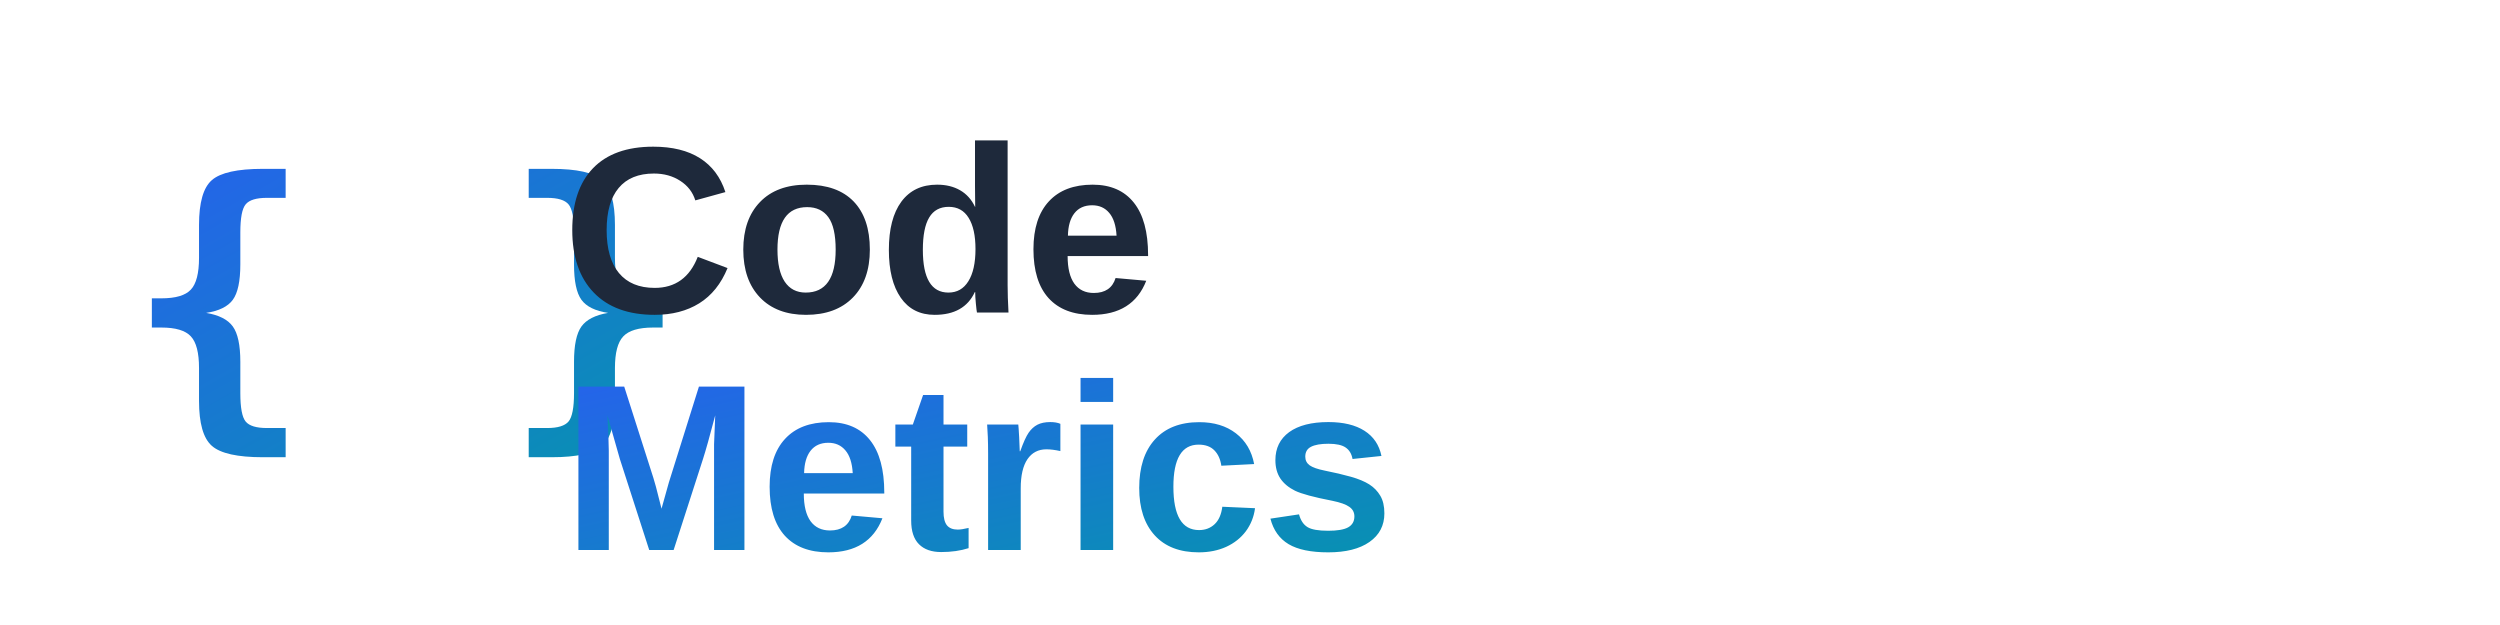
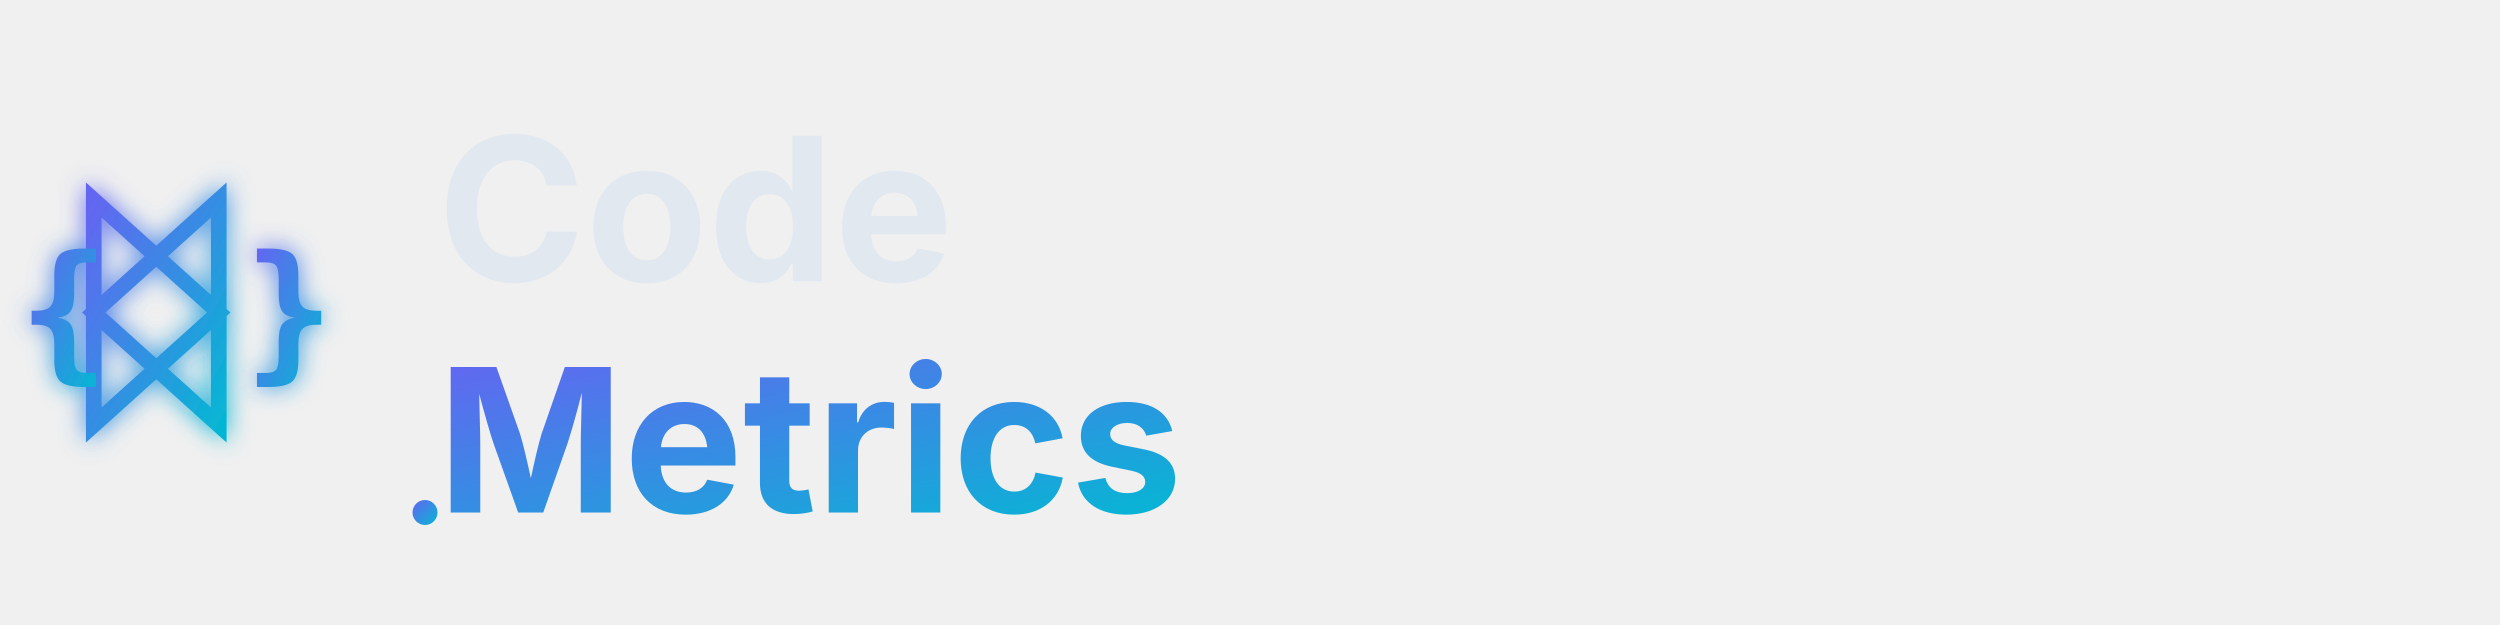
- <svg xmlns="http://www.w3.org/2000/svg" width="400" height="100">
+ <svg xmlns="http://www.w3.org/2000/svg" width="400" height="100" viewBox="0 0 400 100">
  <defs>
-     <linearGradient id="gradient" x1="0%" y1="0%" x2="100%" y2="100%">
-       <stop offset="0%" style="stop-color:#2563eb;stop-opacity:1" />
-       <stop offset="100%" style="stop-color:#0891b2;stop-opacity:1" />
+     <linearGradient id="brand-gradient" x1="0%" y1="0%" x2="100%" y2="100%">
+       <stop offset="0%" stop-color="#6366f1" />
+       <stop offset="100%" stop-color="#06b6d4" />
    </linearGradient>
+     <filter id="glow" x="-20%" y="-20%" width="140%" height="140%">
+       <feGaussianBlur stdDeviation="2" result="blur" />
+       <feComposite in="SourceGraphic" in2="blur" operator="over" />
+     </filter>
  </defs>
-   <rect width="400" height="100" fill="white" />
-   <text x="20" y="65" font-family="monospace" font-size="50" fill="url(#gradient)" font-weight="bold">{ }</text>
-   <text x="90" y="50" font-family="Arial, sans-serif" font-size="38" font-weight="bold" fill="#1e293b">Code</text>
-   <text x="90" y="88" font-family="Arial, sans-serif" font-size="38" font-weight="bold" fill="url(#gradient)">Metrics</text>
+   <g transform="translate(25,50)" filter="url(#glow)">
+     <polygon points="-10,-18 10,0 -10,18" fill="none" stroke="url(#brand-gradient)" stroke-width="2.5" />
+     <polygon points="10,-18 -10,0 10,18" fill="none" stroke="url(#brand-gradient)" stroke-width="2.5" />
+     <text x="-22" y="8" font-family="monospace" font-size="24" fill="url(#brand-gradient)" font-weight="bold">{</text>
+     <text x="14" y="8" font-family="monospace" font-size="24" fill="url(#brand-gradient)" font-weight="bold">}</text>
+   </g>
+   <text x="70" y="45" font-family="Inter, system-ui, sans-serif" font-size="32" font-weight="700" fill="#e2e8f0">Code</text>
+   <text x="70" y="82" font-family="Inter, system-ui, sans-serif" font-size="32" font-weight="700" fill="url(#brand-gradient)">Metrics</text>
+   <circle cx="68" cy="82" r="2" fill="url(#brand-gradient)" />
</svg>
